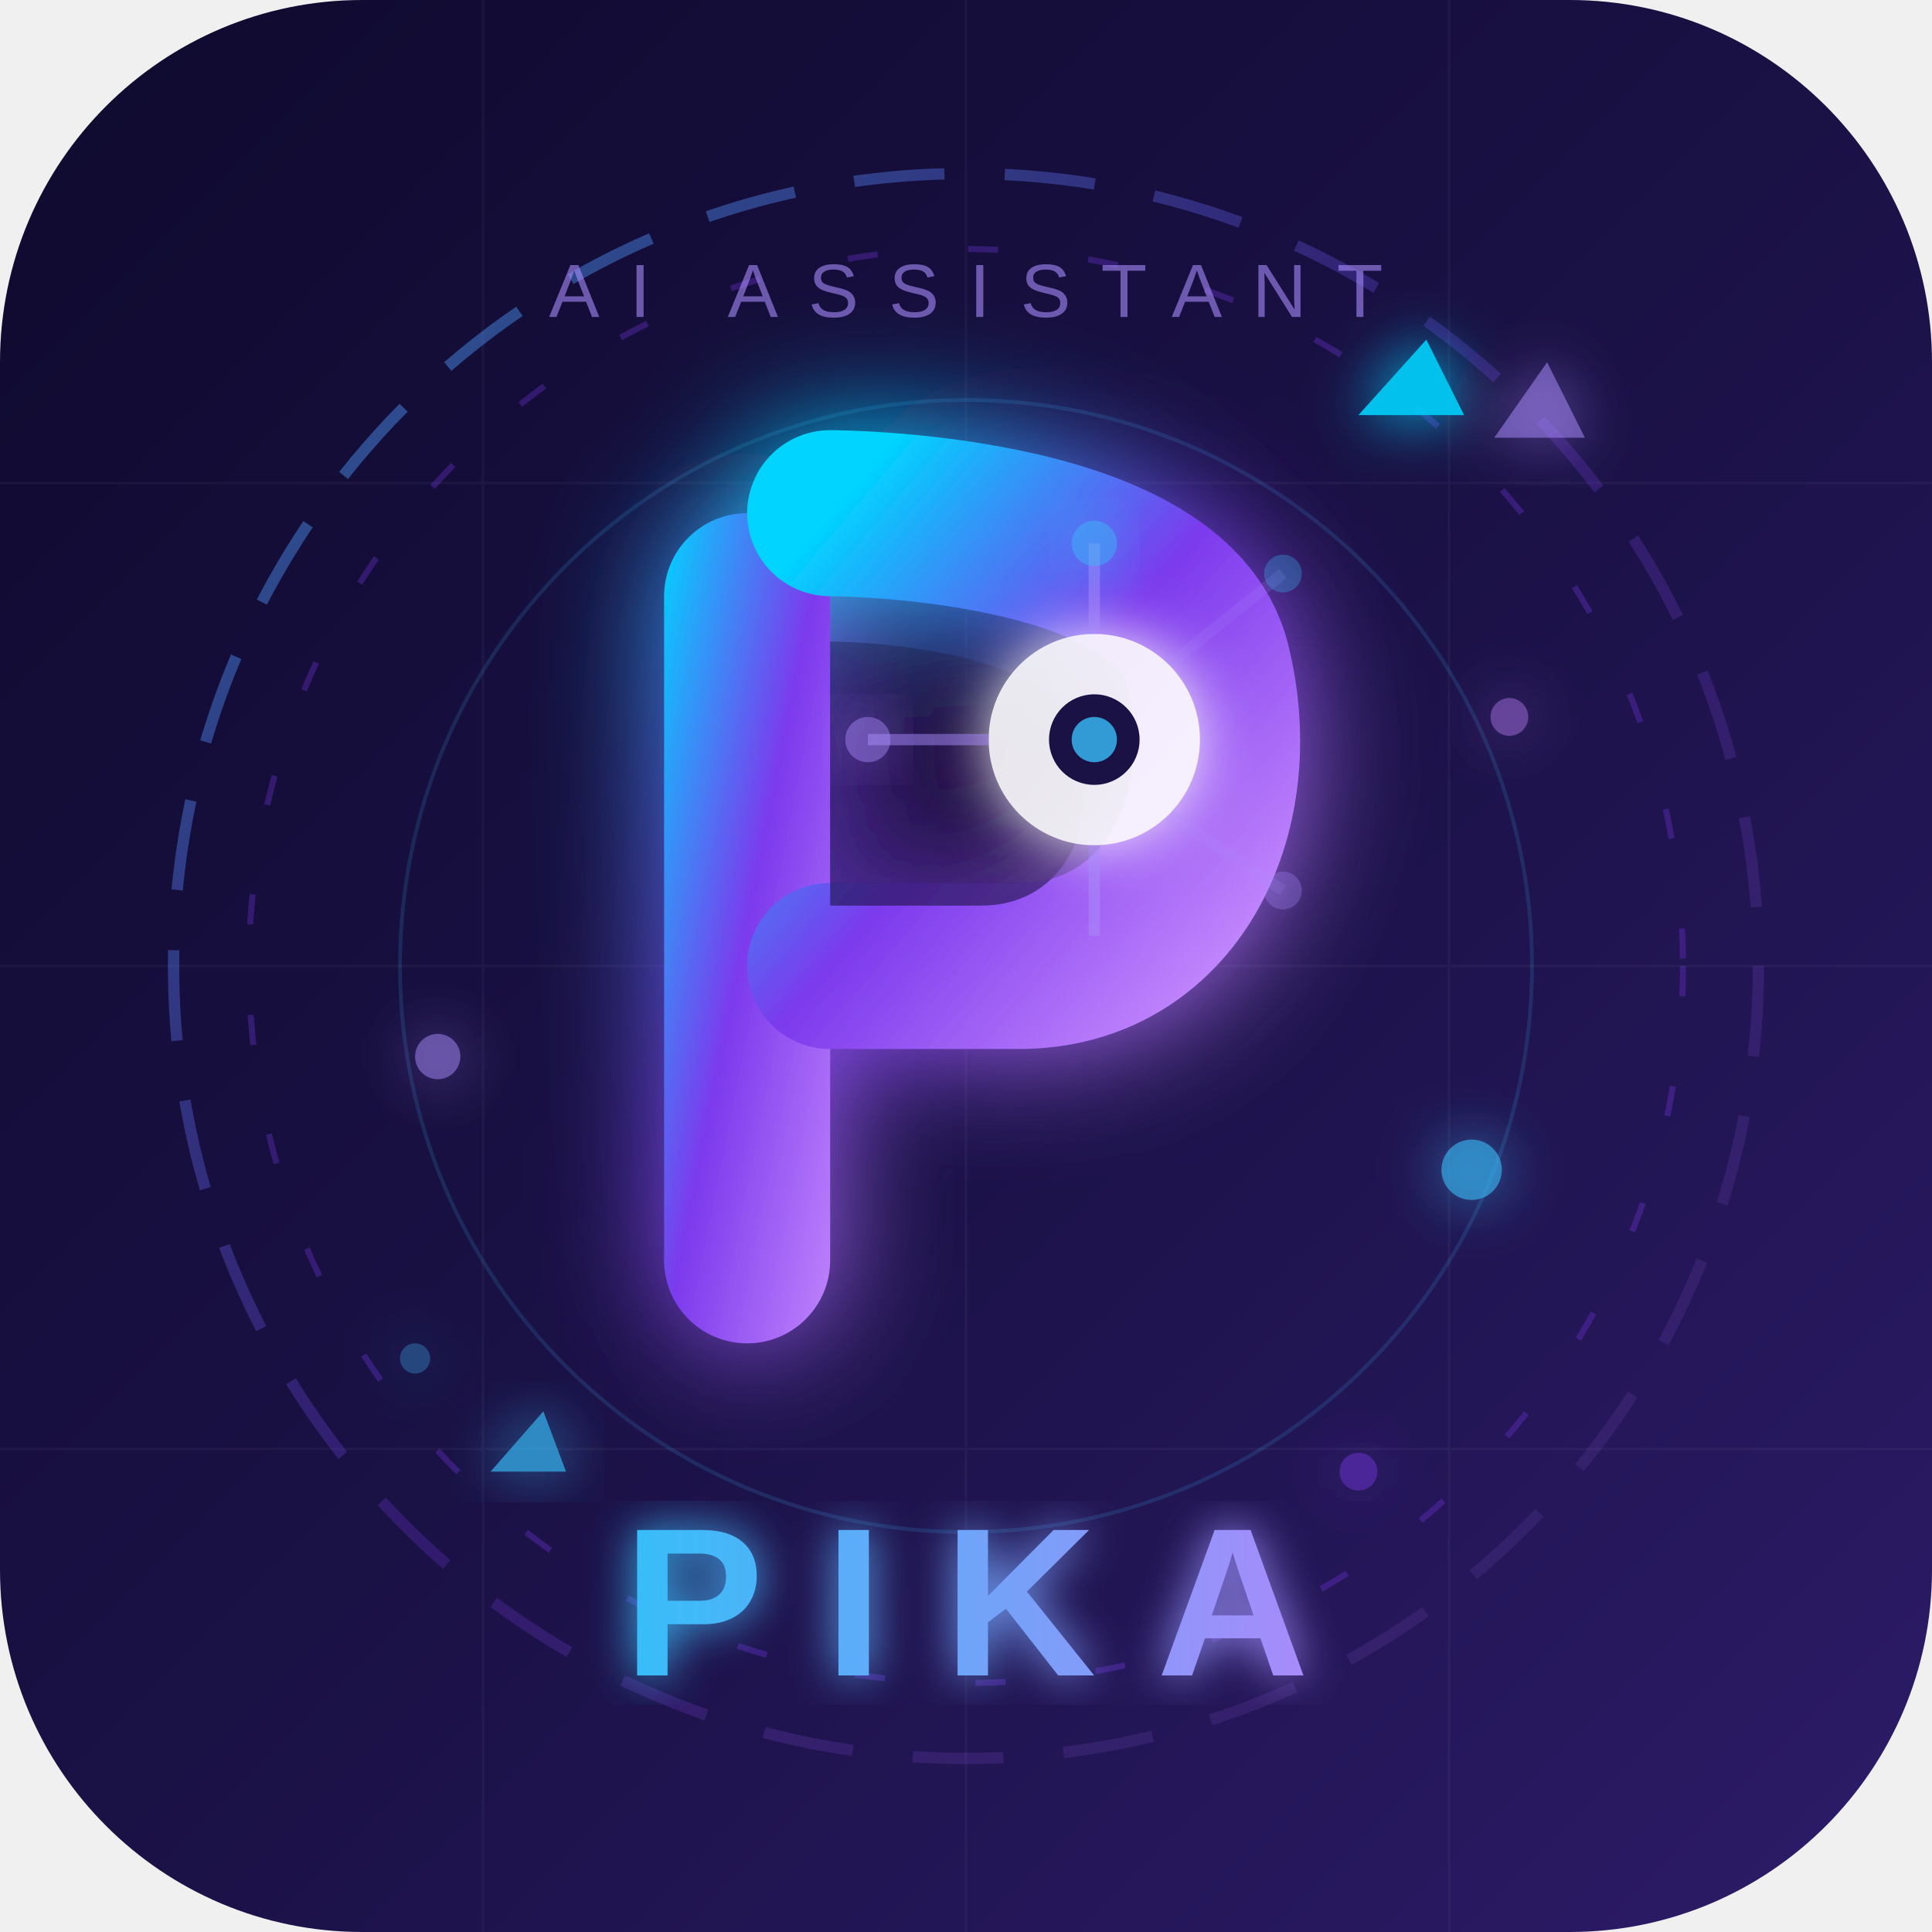
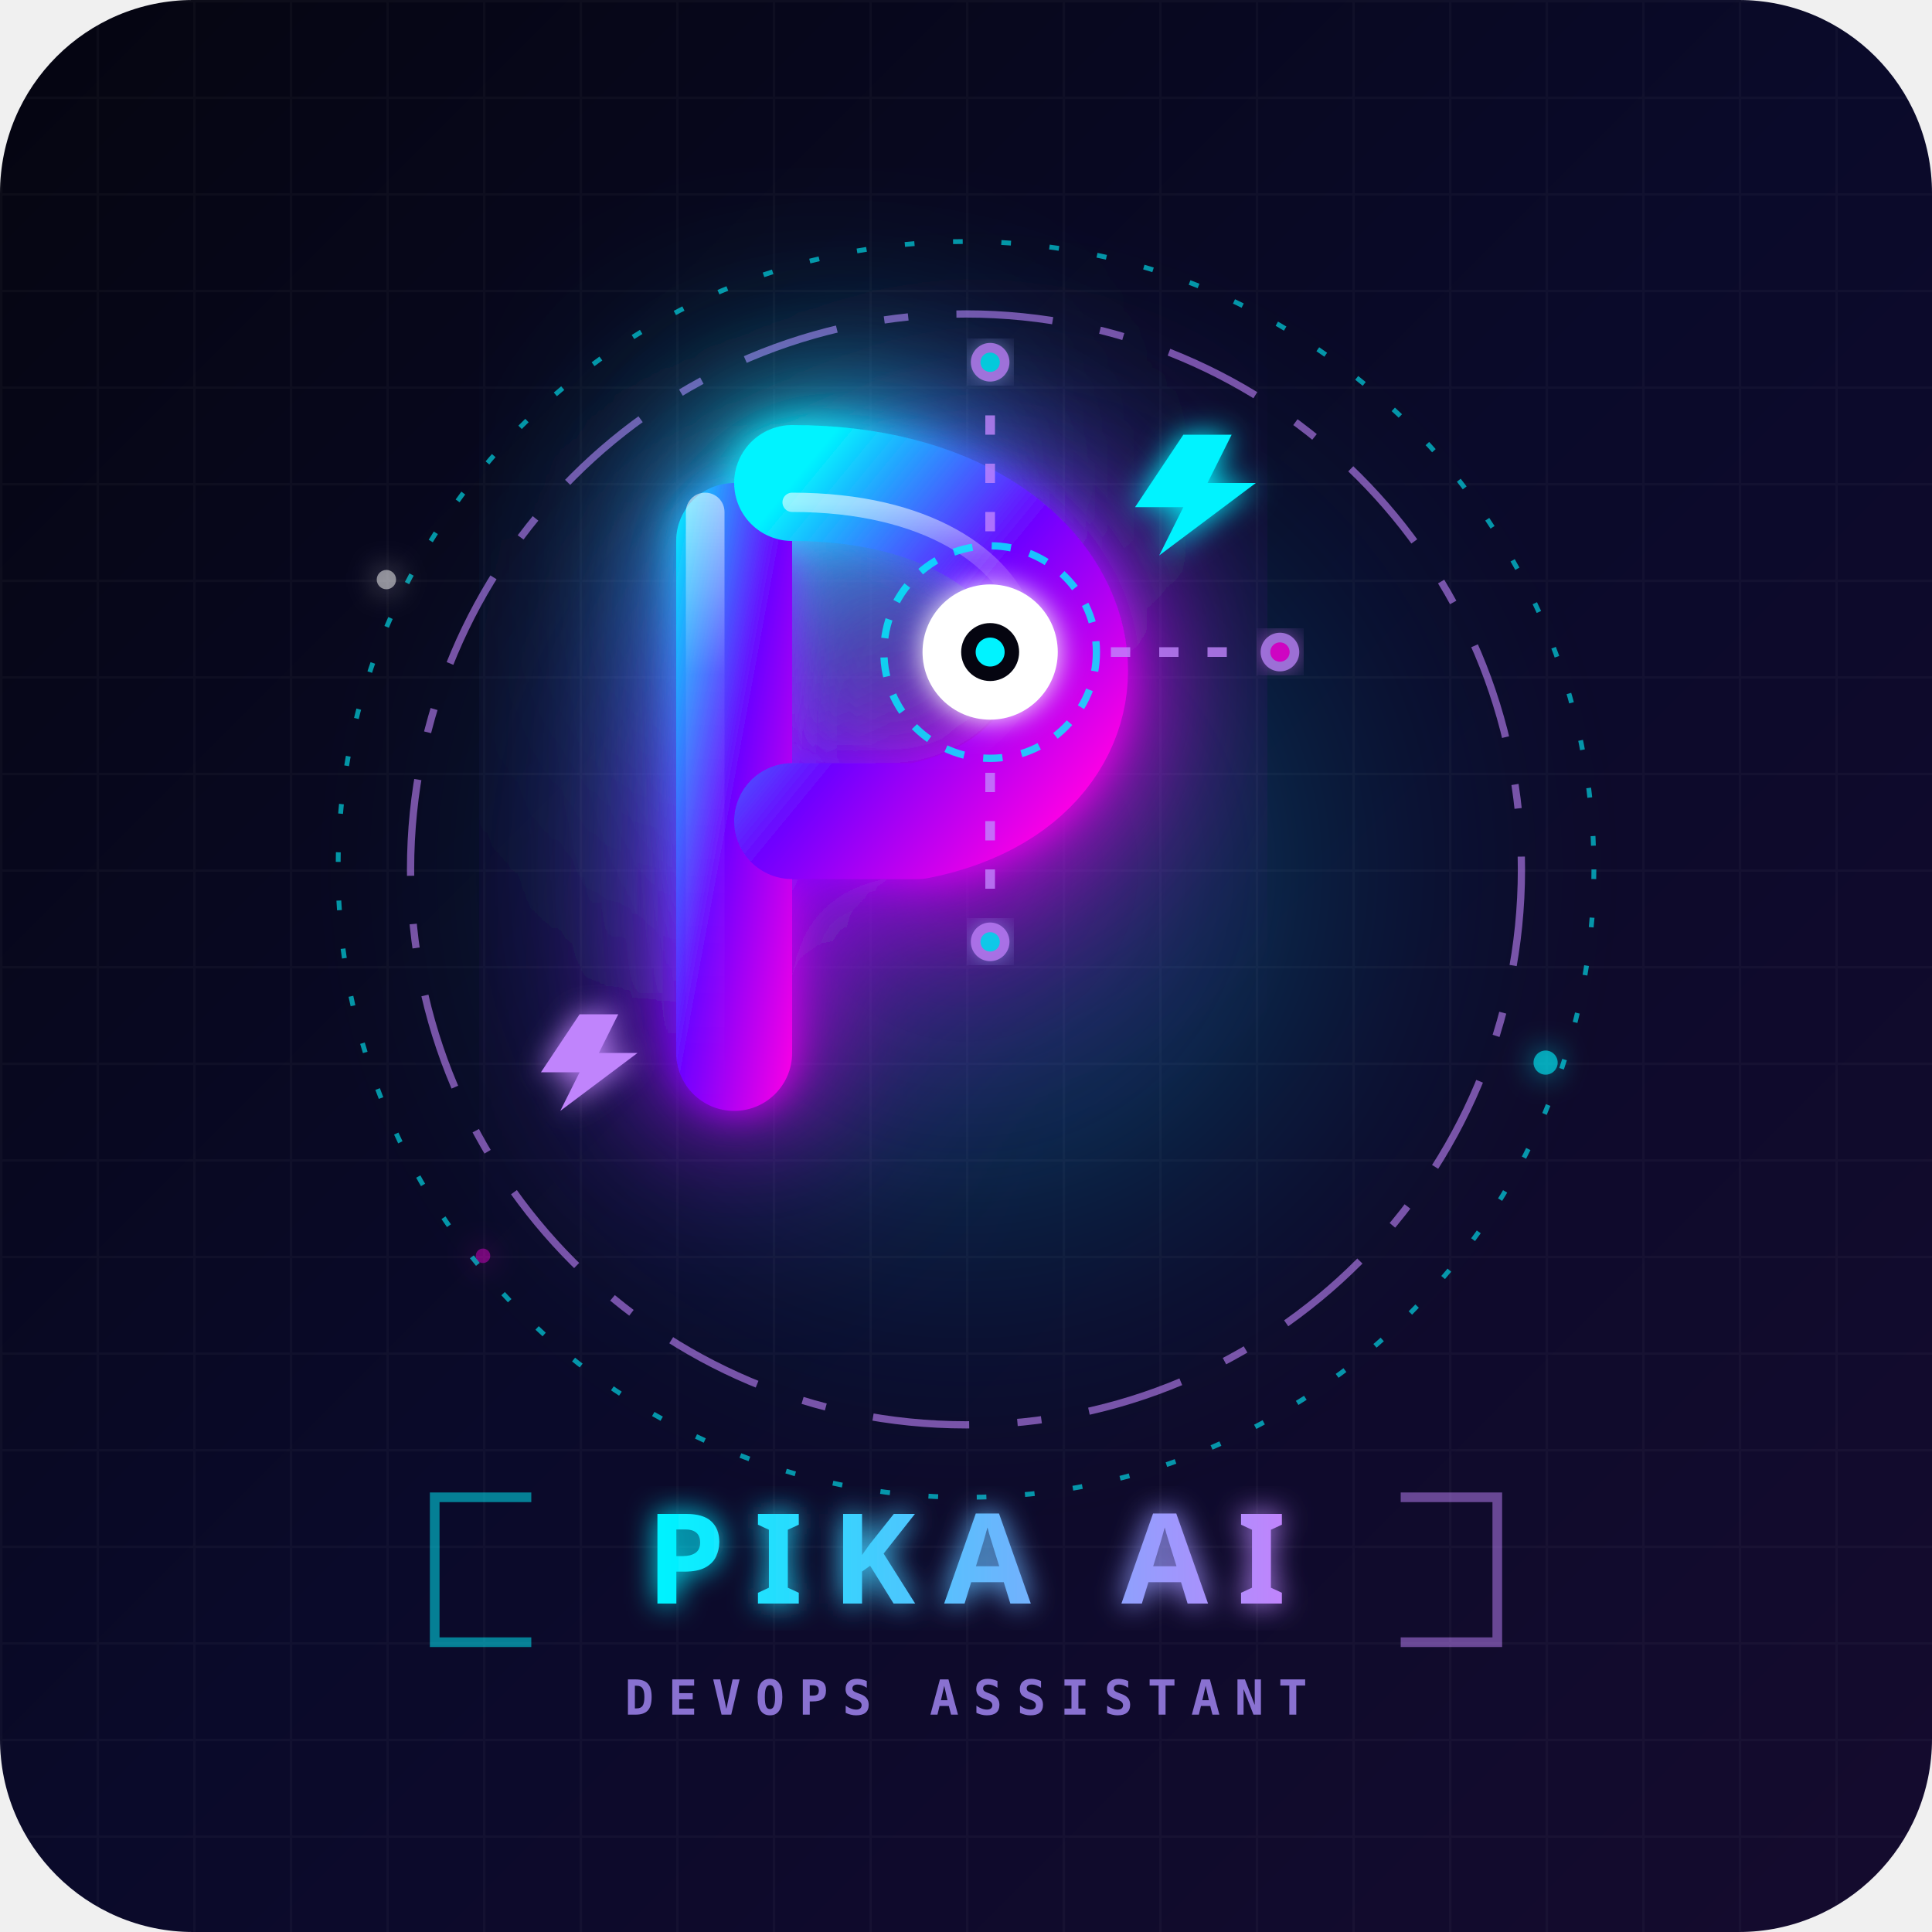
- <svg xmlns="http://www.w3.org/2000/svg" viewBox="0 0 256 256" width="256" height="256">
+ <svg xmlns="http://www.w3.org/2000/svg" viewBox="0 0 400 400" width="100%" height="100%">
  <defs>
    <linearGradient id="bgGrad" x1="0%" y1="0%" x2="100%" y2="100%">
-       <stop offset="0%" stop-color="#0f0a2e" />
-       <stop offset="50%" stop-color="#1a1145" />
-       <stop offset="100%" stop-color="#2d1b69" />
+       <stop offset="0%" stop-color="#050510" />
+       <stop offset="50%" stop-color="#0a0a2a" />
+       <stop offset="100%" stop-color="#150b2e" />
    </linearGradient>
+     <radialGradient id="auraGrad" cx="50%" cy="50%" r="50%">
+       <stop offset="0%" stop-color="#7c3aed" stop-opacity="0.4" />
+       <stop offset="50%" stop-color="#00d4ff" stop-opacity="0.1" />
+       <stop offset="100%" stop-color="#050510" stop-opacity="0" />
+     </radialGradient>
    <linearGradient id="neonGrad" x1="0%" y1="0%" x2="100%" y2="100%">
-       <stop offset="0%" stop-color="#00d4ff" />
-       <stop offset="50%" stop-color="#7c3aed" />
+       <stop offset="0%" stop-color="#00f3ff" />
+       <stop offset="50%" stop-color="#7000ff" />
+       <stop offset="100%" stop-color="#ff00e4" />
+     </linearGradient>
+     <linearGradient id="glassHighlight" x1="0%" y1="0%" x2="0%" y2="100%">
+       <stop offset="0%" stop-color="#ffffff" stop-opacity="0.8" />
+       <stop offset="30%" stop-color="#ffffff" stop-opacity="0.1" />
+       <stop offset="100%" stop-color="#ffffff" stop-opacity="0" />
+     </linearGradient>
+     <linearGradient id="textGrad" x1="0%" y1="0%" x2="100%" y2="0%">
+       <stop offset="0%" stop-color="#00f3ff" />
      <stop offset="100%" stop-color="#c084fc" />
    </linearGradient>
-     <linearGradient id="accentGrad" x1="0%" y1="0%" x2="100%" y2="0%">
-       <stop offset="0%" stop-color="#38bdf8" />
-       <stop offset="100%" stop-color="#a78bfa" />
-     </linearGradient>
-     <filter id="glow" x="-40%" y="-40%" width="180%" height="180%">
-       <feGaussianBlur stdDeviation="8" result="blur" />
-       <feComposite in="SourceGraphic" in2="blur" operator="over" />
+     <filter id="ultraGlow" x="-50%" y="-50%" width="200%" height="200%">
+       <feGaussianBlur in="SourceGraphic" stdDeviation="4" result="blur1" />
+       <feGaussianBlur in="SourceGraphic" stdDeviation="12" result="blur2" />
+       <feGaussianBlur in="SourceGraphic" stdDeviation="24" result="blur3" />
+       <feMerge>
+         <feMergeNode in="blur3" />
+         <feMergeNode in="blur2" />
+         <feMergeNode in="blur1" />
+         <feMergeNode in="SourceGraphic" />
+       </feMerge>
    </filter>
-     <filter id="softGlow" x="-50%" y="-50%" width="200%" height="200%">
-       <feGaussianBlur stdDeviation="4" result="blur" />
-       <feComposite in="SourceGraphic" in2="blur" operator="over" />
-     </filter>
-     <filter id="textGlow" x="-20%" y="-20%" width="140%" height="140%">
+     <filter id="softGlow" x="-30%" y="-30%" width="160%" height="160%">
      <feGaussianBlur stdDeviation="3" result="blur" />
      <feComposite in="SourceGraphic" in2="blur" operator="over" />
    </filter>
-     <linearGradient id="ringGrad" x1="0%" y1="0%" x2="100%" y2="100%">
-       <stop offset="0%" stop-color="#38bdf8" stop-opacity="0.9" />
-       <stop offset="50%" stop-color="#7c3aed" stop-opacity="0.4" />
-       <stop offset="100%" stop-color="#c084fc" stop-opacity="0.1" />
-     </linearGradient>
-     <path id="textCircle" d="M 128 128 m -95 0 a 95 95 0 1 1 190 0 a 95 95 0 1 1 -190 0" fill="none" />
+     <pattern id="grid" width="20" height="20" patternUnits="userSpaceOnUse">
+       <path d="M 20 0 L 0 0 0 20" fill="none" stroke="#ffffff" stroke-opacity="0.03" stroke-width="1" />
+     </pattern>
  </defs>
-   <rect width="256" height="256" rx="48" fill="url(#bgGrad)" />
-   <g stroke="#ffffff" stroke-width="0.3" opacity="0.04">
-     <line x1="0" y1="64" x2="256" y2="64" />
-     <line x1="0" y1="128" x2="256" y2="128" />
-     <line x1="0" y1="192" x2="256" y2="192" />
-     <line x1="64" y1="0" x2="64" y2="256" />
-     <line x1="128" y1="0" x2="128" y2="256" />
-     <line x1="192" y1="0" x2="192" y2="256" />
-   </g>
-   <circle cx="128" cy="128" r="105" fill="none" stroke="url(#ringGrad)" stroke-width="1.5" stroke-dasharray="12 8" opacity="0.6">
-     <animateTransform attributeName="transform" type="rotate" from="0 128 128" to="360 128 128" dur="30s" repeatCount="indefinite" />
+   <rect width="400" height="400" rx="40" fill="url(#bgGrad)" />
+   <rect width="400" height="400" rx="40" fill="url(#grid)" />
+   <circle cx="200" cy="180" r="140" fill="url(#auraGrad)">
+     <animate attributeName="opacity" values="0.4; 0.8; 0.4" dur="4s" repeatCount="indefinite" />
  </circle>
-   <circle cx="128" cy="128" r="95" fill="none" stroke="#7c3aed" stroke-width="0.8" stroke-dasharray="4 12" opacity="0.3">
-     <animateTransform attributeName="transform" type="rotate" from="360 128 128" to="0 128 128" dur="20s" repeatCount="indefinite" />
-   </circle>
-   <circle cx="128" cy="128" r="75" fill="none" stroke="#38bdf8" stroke-width="0.5" opacity="0.15" />
-   <g filter="url(#glow)">
-     <rect x="88" y="68" width="22" height="110" rx="11" fill="url(#neonGrad)" />
-     <path d="M 110 68              C 110 68, 155 68, 160 88              C 165 108, 155 128, 135 128              L 110 128" fill="none" stroke="url(#neonGrad)" stroke-width="22" stroke-linecap="round" stroke-linejoin="round" />
-     <path d="M 110 85              C 110 85, 140 85, 143 98              C 146 111, 140 120, 130 120              L 110 120" fill="#1a1145" opacity="0.6" />
-   </g>
-   <circle cx="145" cy="98" r="14" fill="#ffffff" filter="url(#softGlow)" opacity="0.9" />
-   <circle cx="145" cy="98" r="6" fill="#1a1145" />
-   <circle cx="145" cy="98" r="3" fill="#38bdf8" opacity="0.8">
-     <animate attributeName="opacity" values="0.8;1;0.8" dur="2s" repeatCount="indefinite" />
-   </circle>
-   <g stroke="#a78bfa" stroke-width="1.5" opacity="0.5">
-     <line x1="145" y1="84" x2="145" y2="72">
-       <animate attributeName="opacity" values="0.5;0.8;0.5" dur="3s" repeatCount="indefinite" />
-     </line>
-     <line x1="145" y1="112" x2="145" y2="124">
-       <animate attributeName="opacity" values="0.5;0.8;0.5" dur="3s" begin="0.5s" repeatCount="indefinite" />
-     </line>
-     <line x1="131" y1="98" x2="115" y2="98">
-       <animate attributeName="opacity" values="0.5;0.8;0.5" dur="3s" begin="1s" repeatCount="indefinite" />
-     </line>
-     <line x1="155" y1="88" x2="170" y2="76" opacity="0.3" />
-     <line x1="155" y1="108" x2="170" y2="118" opacity="0.3" />
-   </g>
-   <circle cx="145" cy="72" r="3" fill="#38bdf8" opacity="0.5" filter="url(#softGlow)" />
-   <circle cx="115" cy="98" r="3" fill="#a78bfa" opacity="0.5" filter="url(#softGlow)" />
-   <circle cx="170" cy="76" r="2.5" fill="#38bdf8" opacity="0.3" />
-   <circle cx="170" cy="118" r="2.5" fill="#a78bfa" opacity="0.3" />
-   <g transform="translate(180, 55)" opacity="0.9" filter="url(#softGlow)">
-     <polygon points="0,0 14,0 9,-10" fill="#00d4ff" />
-     <polygon points="18,3 30,3 25,-7" fill="#a78bfa" opacity="0.6" />
-   </g>
-   <g transform="translate(65, 195)" opacity="0.7">
-     <polygon points="0,0 10,0 7,-8" fill="#38bdf8" filter="url(#softGlow)" />
-   </g>
-   <g filter="url(#softGlow)">
-     <circle cx="195" cy="155" r="4" fill="#38bdf8" opacity="0.6">
-       <animate attributeName="opacity" values="0.6;1;0.6" dur="4s" repeatCount="indefinite" />
+   <g opacity="0.6">
+     <circle cx="200" cy="180" r="130" fill="none" stroke="#00f3ff" stroke-width="1" stroke-dasharray="2 8">
+       <animateTransform attributeName="transform" type="rotate" from="0 200 180" to="360 200 180" dur="40s" repeatCount="indefinite" />
    </circle>
-     <circle cx="58" cy="140" r="3" fill="#a78bfa" opacity="0.5">
-       <animate attributeName="opacity" values="0.5;0.9;0.5" dur="3.5s" begin="1s" repeatCount="indefinite" />
-     </circle>
-     <circle cx="200" cy="95" r="2.5" fill="#c084fc" opacity="0.4">
-       <animate attributeName="opacity" values="0.4;0.7;0.4" dur="5s" repeatCount="indefinite" />
-     </circle>
-     <circle cx="55" cy="180" r="2" fill="#38bdf8" opacity="0.3" />
-     <circle cx="180" cy="195" r="2.5" fill="#7c3aed" opacity="0.4">
-       <animate attributeName="opacity" values="0.4;0.8;0.4" dur="3s" begin="2s" repeatCount="indefinite" />
+     <circle cx="200" cy="180" r="115" fill="none" stroke="#c084fc" stroke-width="1.5" stroke-dasharray="20 10 5 10">
+       <animateTransform attributeName="transform" type="rotate" from="360 200 180" to="0 200 180" dur="25s" repeatCount="indefinite" />
    </circle>
  </g>
-   <g filter="url(#textGlow)">
-     <text x="128" y="222" text-anchor="middle" font-family="'Orbitron', 'Segoe UI', Arial, sans-serif" font-size="28" font-weight="700" letter-spacing="8" fill="url(#accentGrad)">PIKA</text>
+   <g>
+     <animateTransform attributeName="transform" type="translate" values="0,0; 0,-8; 0,0" dur="5s" calcMode="spline" keySplines="0.4 0 0.6 1; 0.4 0 0.6 1" repeatCount="indefinite" />
+     <g filter="url(#ultraGlow)">
+       <rect x="140" y="100" width="24" height="130" rx="12" fill="url(#neonGrad)" />
+       <path d="M 164 100 C 230 100, 240 160, 190 170 L 164 170" fill="none" stroke="url(#neonGrad)" stroke-width="24" stroke-linecap="round" stroke-linejoin="round" />
+     </g>
+     <rect x="142" y="102" width="8" height="126" rx="4" fill="url(#glassHighlight)" opacity="0.7" />
+     <path d="M 164 104 C 220 104, 228 150, 190 160" fill="none" stroke="url(#glassHighlight)" stroke-width="4" stroke-linecap="round" opacity="0.7" />
+     <g transform="translate(205, 135)">
+       <circle cx="0" cy="0" r="22" fill="none" stroke="#00f3ff" stroke-width="1.5" stroke-dasharray="4 4" opacity="0.8">
+         <animateTransform attributeName="transform" type="rotate" from="0" to="360" dur="10s" repeatCount="indefinite" />
+       </circle>
+       <circle cx="0" cy="0" r="14" fill="#ffffff" filter="url(#softGlow)" />
+       <circle cx="0" cy="0" r="6" fill="#050510" />
+       <circle cx="0" cy="0" r="3" fill="#00f3ff">
+         <animate attributeName="opacity" values="0.3; 1; 0.3" dur="1.5s" repeatCount="indefinite" />
+       </circle>
+     </g>
+     <g stroke="#c084fc" stroke-width="2" opacity="0.8">
+       <line x1="205" y1="110" x2="205" y2="80" stroke-dasharray="4 6">
+         <animate attributeName="stroke-dashoffset" from="20" to="0" dur="1s" repeatCount="indefinite" />
+       </line>
+       <circle cx="205" cy="75" r="3" fill="#00f3ff" filter="url(#softGlow)" />
+       <line x1="230" y1="135" x2="260" y2="135" stroke-dasharray="4 6">
+         <animate attributeName="stroke-dashoffset" from="20" to="0" dur="1.2s" repeatCount="indefinite" />
+       </line>
+       <circle cx="265" cy="135" r="3" fill="#ff00e4" filter="url(#softGlow)" />
+       <line x1="205" y1="160" x2="205" y2="190" stroke-dasharray="4 6">
+         <animate attributeName="stroke-dashoffset" from="20" to="0" dur="0.8s" repeatCount="indefinite" />
+       </line>
+       <circle cx="205" cy="195" r="3" fill="#00f3ff" filter="url(#softGlow)" />
+     </g>
+     <path d="M 245 90 L 255 90 L 250 100 L 260 100 L 240 115 L 245 105 L 235 105 Z" fill="#00f3ff" filter="url(#softGlow)">
+       <animate attributeName="opacity" values="0.2; 1; 0.2" dur="2s" repeatCount="indefinite" />
+     </path>
+     <path d="M 120 210 L 128 210 L 124 218 L 132 218 L 116 230 L 120 222 L 112 222 Z" fill="#c084fc" filter="url(#softGlow)">
+       <animate attributeName="opacity" values="1; 0.2; 1" dur="2.5s" repeatCount="indefinite" />
+     </path>
  </g>
-   <line x1="85" y1="230" x2="171" y2="230" stroke="url(#accentGrad)" stroke-width="1.5" opacity="0.4" stroke-linecap="round" />
-   <text x="128" y="42" text-anchor="middle" font-family="'Segoe UI', Arial, sans-serif" font-size="10" font-weight="400" letter-spacing="4" fill="#a78bfa" opacity="0.6">AI ASSISTANT</text>
+   <g fill="#ffffff" filter="url(#softGlow)">
+     <circle cx="80" cy="120" r="2" opacity="0.5">
+       <animate attributeName="cy" values="120; 100; 120" dur="6s" repeatCount="indefinite" />
+     </circle>
+     <circle cx="320" cy="220" r="2.5" fill="#00f3ff" opacity="0.6">
+       <animate attributeName="cy" values="220; 240; 220" dur="5s" repeatCount="indefinite" />
+     </circle>
+     <circle cx="100" cy="260" r="1.5" fill="#ff00e4" opacity="0.4">
+       <animate attributeName="cy" values="260; 250; 260" dur="4s" repeatCount="indefinite" />
+     </circle>
+   </g>
+   <g transform="translate(0, 310)">
+     <path d="M 110 0 L 90 0 L 90 30 L 110 30" fill="none" stroke="#00f3ff" stroke-width="2" opacity="0.5" />
+     <path d="M 290 0 L 310 0 L 310 30 L 290 30" fill="none" stroke="#c084fc" stroke-width="2" opacity="0.5" />
+     <text x="200" y="22" text-anchor="middle" font-family="'Orbitron', system-ui, sans-serif" font-size="26" font-weight="900" letter-spacing="6" fill="url(#textGrad)" filter="url(#softGlow)">
+       PIKA AI
+     </text>
+     <text x="200" y="45" text-anchor="middle" font-family="monospace" font-size="10" font-weight="600" letter-spacing="3" fill="#a78bfa" opacity="0.8">
+       DEVOPS ASSISTANT
+     </text>
+     <line x1="130" y1="55" x2="270" y2="55" stroke="url(#textGrad)" stroke-width="1" opacity="0.3" />
+     <line x1="130" y1="55" x2="170" y2="55" stroke="#00f3ff" stroke-width="2" filter="url(#softGlow)">
+       <animate attributeName="x1" values="130; 230; 130" dur="3s" repeatCount="indefinite" />
+       <animate attributeName="x2" values="170; 270; 170" dur="3s" repeatCount="indefinite" />
+     </line>
+   </g>
</svg>
